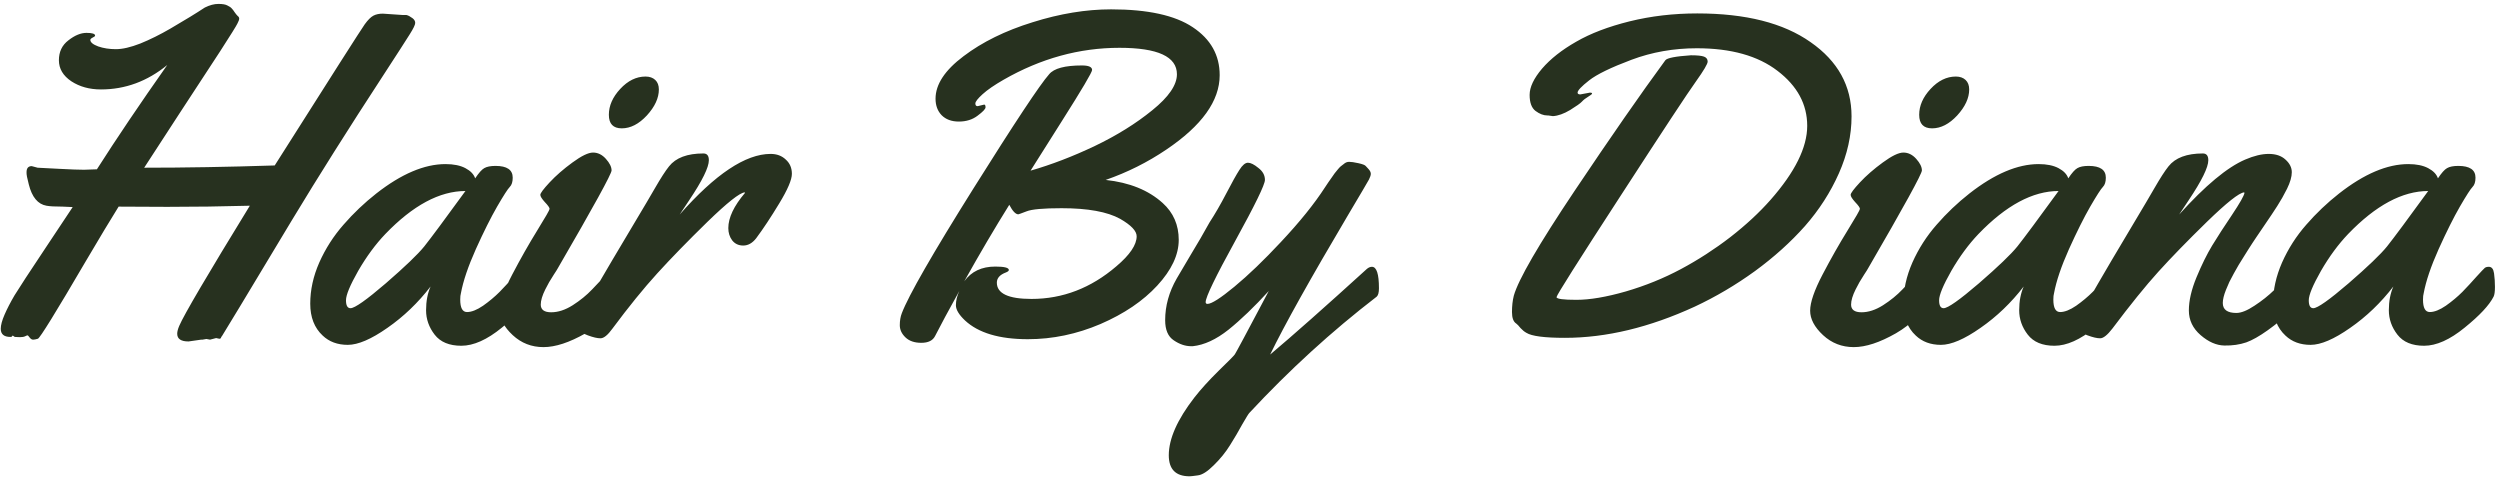
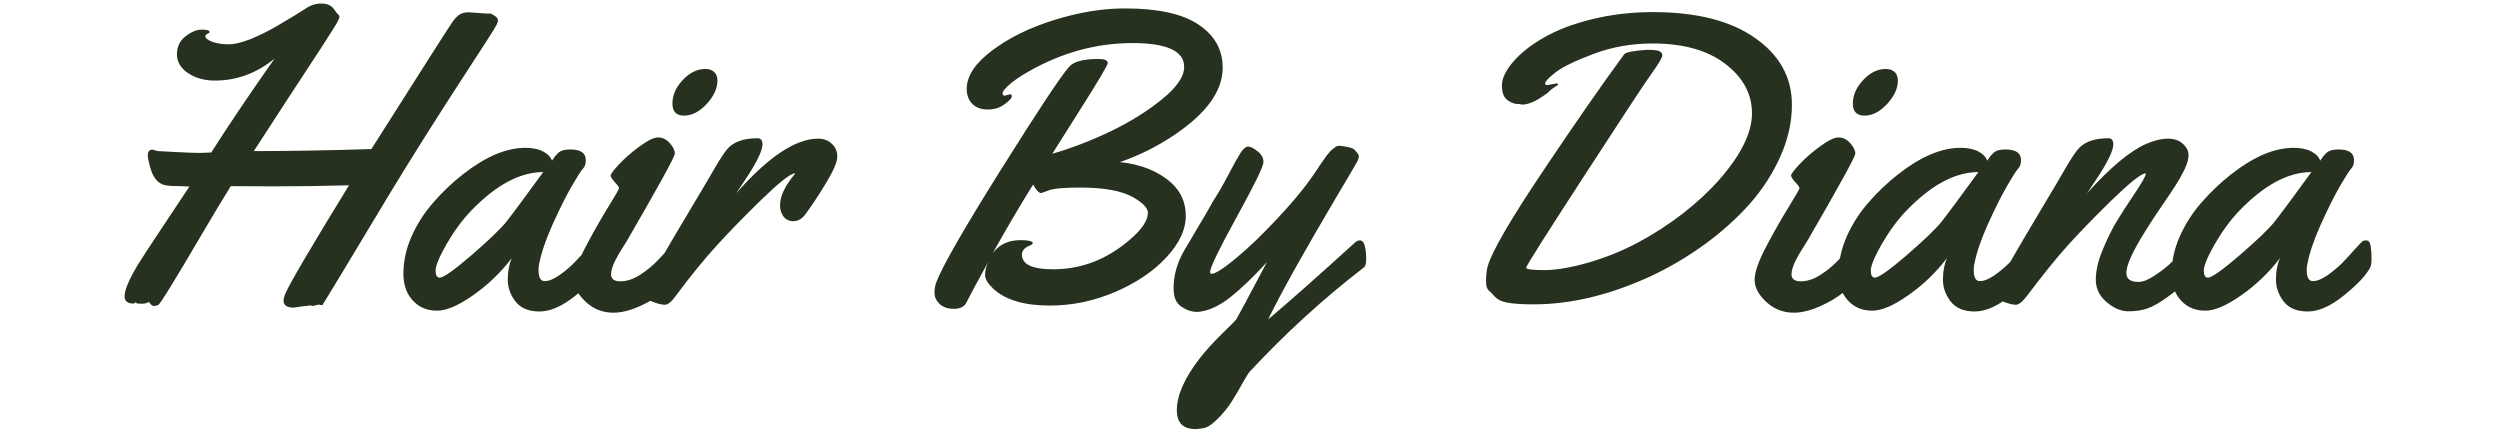
- <svg xmlns="http://www.w3.org/2000/svg" width="259" height="50" viewBox="0 0 259 50" fill="none">
+ <svg xmlns="http://www.w3.org/2000/svg" width="230" height="40" viewBox="0 0 259 50" fill="none">
  <path d="M41.727 1.555H42.031C42.125 1.555 42.18 1.562 42.195 1.578C42.227 1.594 42.258 1.609 42.289 1.625C42.336 1.625 42.375 1.641 42.406 1.672C42.484 1.734 42.594 1.805 42.734 1.883C42.922 2.023 43.016 2.188 43.016 2.375C43.016 2.562 42.828 2.953 42.453 3.547C42.094 4.125 41.156 5.578 39.641 7.906C36.141 13.266 33.008 18.234 30.242 22.812C25.461 30.766 23.047 34.766 23 34.812C22.953 34.859 22.922 34.906 22.906 34.953C22.891 35.047 22.828 35.094 22.719 35.094L22.391 35.023L21.758 35.188L21.383 35.117L20.984 35.188H20.844L19.531 35.375C18.75 35.375 18.359 35.109 18.359 34.578C18.359 34.359 18.43 34.086 18.57 33.758C19.055 32.617 21.492 28.469 25.883 21.312C22.992 21.391 20.141 21.43 17.328 21.43L12.289 21.406C11.461 22.734 10.328 24.617 8.891 27.055C5.781 32.367 4.125 35.047 3.922 35.094C3.719 35.156 3.555 35.188 3.43 35.188C3.305 35.188 3.188 35.117 3.078 34.977C2.969 34.82 2.891 34.742 2.844 34.742C2.812 34.742 2.734 34.773 2.609 34.836C2.484 34.898 2.305 34.93 2.07 34.93L1.531 34.906L1.32 34.766C1.305 34.766 1.281 34.789 1.25 34.836C1.234 34.883 1.18 34.906 1.086 34.906C0.414 34.906 0.078 34.625 0.078 34.062C0.078 33.688 0.211 33.195 0.477 32.586C0.742 31.977 1.086 31.312 1.508 30.594C1.945 29.875 3.055 28.18 4.836 25.508C6.633 22.82 7.531 21.469 7.531 21.453C7.234 21.438 6.891 21.422 6.5 21.406C5.703 21.406 5.141 21.375 4.812 21.312C3.922 21.156 3.312 20.422 2.984 19.109C2.812 18.469 2.734 18.047 2.75 17.844C2.75 17.422 2.93 17.211 3.289 17.211L3.898 17.375C4.211 17.391 4.961 17.43 6.148 17.492C7.336 17.555 8.188 17.586 8.703 17.586L10.039 17.539C12.07 14.352 14.5 10.75 17.328 6.734C15.266 8.422 12.977 9.266 10.461 9.266C9.273 9.266 8.25 8.984 7.391 8.422C6.531 7.844 6.102 7.117 6.102 6.242C6.102 5.367 6.43 4.68 7.086 4.18C7.742 3.664 8.367 3.406 8.961 3.406C9.555 3.406 9.852 3.5 9.852 3.688C9.852 3.75 9.766 3.82 9.594 3.898C9.438 3.977 9.359 4.055 9.359 4.133C9.359 4.383 9.633 4.609 10.18 4.812C10.727 5 11.336 5.094 12.008 5.094C12.695 5.094 13.539 4.898 14.539 4.508C15.539 4.102 16.578 3.586 17.656 2.961C19.156 2.086 20.344 1.359 21.219 0.781C21.719 0.531 22.188 0.406 22.625 0.406C23.062 0.406 23.375 0.461 23.562 0.57C23.766 0.664 23.914 0.766 24.008 0.875C24.102 0.969 24.203 1.102 24.312 1.273C24.422 1.43 24.523 1.555 24.617 1.648C24.727 1.727 24.781 1.82 24.781 1.93C24.781 2.039 24.719 2.211 24.594 2.445C24.484 2.68 23.891 3.633 22.812 5.305C21.734 6.961 20.344 9.086 18.641 11.68C16.953 14.258 15.719 16.156 14.938 17.375C19.109 17.375 23.617 17.297 28.461 17.141C34.352 7.844 37.461 2.969 37.789 2.516C38.117 2.062 38.414 1.766 38.68 1.625C38.945 1.484 39.273 1.414 39.664 1.414L41.727 1.555ZM51.336 17.188C52.523 17.188 53.117 17.594 53.117 18.406C53.117 18.844 53.016 19.164 52.812 19.367C52.609 19.57 52.172 20.25 51.5 21.406C50.844 22.547 50.109 24.016 49.297 25.812C48.5 27.594 47.984 29.117 47.75 30.383C47.703 30.539 47.68 30.758 47.68 31.039C47.68 31.898 47.914 32.328 48.383 32.328C48.852 32.328 49.406 32.109 50.047 31.672C50.688 31.219 51.258 30.742 51.758 30.242C52.258 29.727 52.742 29.203 53.211 28.672C53.695 28.141 53.984 27.836 54.078 27.758C54.172 27.68 54.312 27.641 54.5 27.641C54.797 27.641 54.977 27.867 55.039 28.32C55.102 28.773 55.133 29.242 55.133 29.727C55.133 30.211 55.086 30.547 54.992 30.734C54.539 31.625 53.539 32.695 51.992 33.945C50.461 35.195 49.062 35.82 47.797 35.82C46.547 35.82 45.625 35.438 45.031 34.672C44.438 33.906 44.141 33.062 44.141 32.141C44.141 31.203 44.297 30.383 44.609 29.68C43.312 31.367 41.82 32.797 40.133 33.969C38.461 35.141 37.094 35.727 36.031 35.727C34.969 35.727 34.102 35.406 33.43 34.766C32.57 33.969 32.141 32.867 32.141 31.461C32.141 30.039 32.453 28.617 33.078 27.195C33.719 25.758 34.555 24.453 35.586 23.281C36.617 22.094 37.75 21.016 38.984 20.047C41.578 18.016 43.969 17 46.156 17C47 17 47.688 17.141 48.219 17.422C48.75 17.703 49.086 18.055 49.227 18.477C49.602 17.914 49.914 17.562 50.164 17.422C50.43 17.266 50.82 17.188 51.336 17.188ZM48.219 19.789C45.547 19.789 42.781 21.273 39.922 24.242C38.906 25.305 37.969 26.578 37.109 28.062C36.266 29.547 35.844 30.562 35.844 31.109C35.844 31.656 36 31.93 36.312 31.93C36.75 31.93 37.969 31.07 39.969 29.352C41.969 27.617 43.297 26.344 43.953 25.531C44.672 24.625 46.094 22.711 48.219 19.789ZM68.258 9.266C68.258 10.156 67.844 11.055 67.016 11.961C66.188 12.852 65.32 13.297 64.414 13.297C63.523 13.297 63.078 12.828 63.078 11.891C63.078 10.953 63.469 10.062 64.25 9.219C65.047 8.359 65.922 7.93 66.875 7.93C67.297 7.93 67.633 8.047 67.883 8.281C68.133 8.516 68.258 8.844 68.258 9.266ZM64.461 29.727C64.461 30.195 64.414 30.531 64.32 30.734C63.555 32.297 62.336 33.562 60.664 34.531C58.992 35.484 57.539 35.961 56.305 35.961C55.07 35.961 54.008 35.547 53.117 34.719C52.227 33.891 51.781 33.047 51.781 32.188C51.781 31.328 52.211 30.078 53.07 28.438C53.93 26.797 54.789 25.281 55.648 23.891C56.508 22.5 56.938 21.75 56.938 21.641C56.938 21.516 56.773 21.281 56.445 20.938C56.133 20.594 55.977 20.344 55.977 20.188C55.977 20.016 56.297 19.586 56.938 18.898C57.594 18.195 58.383 17.508 59.305 16.836C60.242 16.148 60.953 15.805 61.438 15.805C61.938 15.805 62.383 16.023 62.773 16.461C63.164 16.898 63.359 17.297 63.359 17.656C63.359 18.016 61.5 21.398 57.781 27.805C57.734 27.898 57.602 28.109 57.383 28.438C57.18 28.75 57.016 29.016 56.891 29.234C56.781 29.438 56.648 29.688 56.492 29.984C56.18 30.609 56.023 31.133 56.023 31.555C56.023 32.086 56.383 32.352 57.102 32.352C57.82 32.352 58.562 32.109 59.328 31.625C60.109 31.125 60.781 30.578 61.344 29.984C62.812 28.406 63.648 27.617 63.852 27.617C64.258 27.617 64.461 28.32 64.461 29.727ZM70.414 22.227C74.102 18.039 77.242 15.945 79.836 15.945C80.477 15.945 81 16.141 81.406 16.531C81.828 16.906 82.039 17.398 82.039 18.008C82.039 18.617 81.602 19.641 80.727 21.078C79.867 22.5 79.07 23.703 78.336 24.688C77.945 25.188 77.5 25.438 77 25.438C76.516 25.438 76.133 25.258 75.852 24.898C75.586 24.539 75.453 24.117 75.453 23.633C75.453 22.555 76.031 21.336 77.188 19.977L77.141 19.93C76.625 19.977 75.344 20.992 73.297 22.977C71.266 24.961 69.531 26.742 68.094 28.32C66.672 29.883 65.125 31.789 63.453 34.039C62.969 34.711 62.555 35.047 62.211 35.047C61.883 35.047 61.445 34.945 60.898 34.742C60.336 34.523 60 34.367 59.891 34.273C59.766 34.18 59.703 34.023 59.703 33.805C59.703 33.586 59.766 33.336 59.891 33.055C60.016 32.758 60.25 32.344 60.594 31.812C60.922 31.281 61.422 30.422 62.094 29.234C62.781 28.047 63.844 26.25 65.281 23.844C66.719 21.438 67.578 19.984 67.859 19.484C68.453 18.453 68.938 17.703 69.312 17.234C70.016 16.344 71.203 15.898 72.875 15.898C73.25 15.898 73.438 16.133 73.438 16.602C73.438 17.336 72.758 18.719 71.398 20.75L70.414 22.227ZM101.281 11L101.961 10.836C102.055 10.836 102.102 10.93 102.102 11.117C102.102 11.289 101.828 11.578 101.281 11.984C100.75 12.391 100.102 12.594 99.336 12.594C98.586 12.594 97.992 12.375 97.555 11.938C97.133 11.5 96.922 10.93 96.922 10.227C96.922 8.742 97.891 7.273 99.828 5.82C101.766 4.352 104.148 3.18 106.977 2.305C109.805 1.414 112.516 0.969 115.109 0.969C118.906 0.969 121.727 1.586 123.57 2.82C125.43 4.055 126.359 5.711 126.359 7.789C126.359 10.445 124.516 13.016 120.828 15.5C118.891 16.812 116.797 17.859 114.547 18.641C117.016 18.906 118.984 19.703 120.453 21.031C121.562 22.031 122.117 23.305 122.117 24.852C122.117 26.398 121.375 27.977 119.891 29.586C118.422 31.18 116.461 32.508 114.008 33.57C111.555 34.617 109.047 35.141 106.484 35.141C103.531 35.141 101.359 34.492 99.969 33.195C99.344 32.602 99.031 32.078 99.031 31.625C99.031 31.156 99.148 30.664 99.383 30.148C98.242 32.211 97.406 33.766 96.875 34.812C96.641 35.281 96.164 35.516 95.445 35.516C94.742 35.516 94.195 35.328 93.805 34.953C93.414 34.578 93.219 34.156 93.219 33.688C93.219 33.219 93.289 32.805 93.43 32.445C94.133 30.602 96.609 26.289 100.859 19.508C105.125 12.711 107.734 8.773 108.688 7.695C109.188 7.086 110.32 6.781 112.086 6.781C112.789 6.781 113.141 6.938 113.141 7.25C113.141 7.484 112.102 9.242 110.023 12.523C107.945 15.805 106.859 17.523 106.766 17.68C108.938 17.055 111.156 16.203 113.422 15.125C115.703 14.031 117.688 12.797 119.375 11.422C121.078 10.047 121.93 8.805 121.93 7.695C121.93 5.867 119.945 4.953 115.977 4.953C111.82 4.953 107.82 6.055 103.977 8.258C103.023 8.805 102.297 9.305 101.797 9.758C101.297 10.211 101.047 10.531 101.047 10.719C101.047 10.906 101.125 11 101.281 11ZM105.5 22.203C105.219 22.203 104.906 21.875 104.562 21.219C103.078 23.594 101.523 26.234 99.898 29.141C100.633 28.125 101.703 27.617 103.109 27.617C104.047 27.617 104.516 27.734 104.516 27.969C104.516 28.062 104.414 28.148 104.211 28.227C103.586 28.461 103.273 28.812 103.273 29.281C103.273 30.406 104.469 30.969 106.859 30.969C110.094 30.969 113.023 29.844 115.648 27.594C117.055 26.406 117.758 25.367 117.758 24.477C117.758 23.93 117.188 23.328 116.047 22.672C114.719 21.938 112.695 21.57 109.977 21.57C108.086 21.57 106.875 21.68 106.344 21.898C105.812 22.102 105.531 22.203 105.5 22.203ZM129.43 42.781C129.352 42.859 129.109 43.25 128.703 43.953C128.312 44.672 127.891 45.391 127.438 46.109C126.984 46.844 126.422 47.539 125.75 48.195C125.094 48.852 124.539 49.203 124.086 49.25C123.648 49.312 123.367 49.344 123.242 49.344C121.805 49.344 121.086 48.617 121.086 47.164C121.086 45.461 121.969 43.469 123.734 41.188C124.406 40.328 125.25 39.398 126.266 38.398C127.281 37.414 127.836 36.852 127.93 36.711C128.023 36.586 129.195 34.398 131.445 30.148C129.945 31.789 128.555 33.125 127.273 34.156C125.992 35.172 124.758 35.742 123.57 35.867H123.406C122.797 35.867 122.195 35.664 121.602 35.258C121.008 34.867 120.711 34.172 120.711 33.172C120.711 31.688 121.109 30.25 121.906 28.859C122.188 28.375 122.672 27.555 123.359 26.398C124.062 25.242 124.711 24.125 125.305 23.047C125.867 22.188 126.445 21.188 127.039 20.047C127.633 18.906 128.086 18.094 128.398 17.609C128.711 17.109 129.008 16.859 129.289 16.859C129.57 16.859 129.93 17.039 130.367 17.398C130.82 17.742 131.047 18.156 131.047 18.641C131.047 19.125 130.023 21.227 127.977 24.945C125.93 28.664 124.906 30.781 124.906 31.297C124.906 31.422 124.969 31.484 125.094 31.484C125.516 31.484 126.445 30.891 127.883 29.703C129.336 28.5 130.938 26.961 132.688 25.086C134.641 23.008 136.172 21.109 137.281 19.391C137.422 19.172 137.531 19.008 137.609 18.898C137.703 18.773 137.812 18.617 137.938 18.43C138.078 18.227 138.188 18.07 138.266 17.961C138.359 17.852 138.461 17.727 138.57 17.586C138.695 17.43 138.805 17.312 138.898 17.234C138.992 17.156 139.094 17.078 139.203 17C139.375 16.844 139.562 16.766 139.766 16.766C139.984 16.766 140.305 16.812 140.727 16.906C141.164 17 141.422 17.102 141.5 17.211C141.594 17.32 141.688 17.422 141.781 17.516C141.938 17.688 142.016 17.852 142.016 18.008C142.016 18.148 141.953 18.344 141.828 18.594C141.703 18.828 140.977 20.062 139.648 22.297C135.742 28.891 133.055 33.703 131.586 36.734C133.961 34.734 137.305 31.773 141.617 27.852C141.789 27.711 141.961 27.641 142.133 27.641C142.617 27.641 142.859 28.383 142.859 29.867C142.859 30.305 142.781 30.594 142.625 30.734C137.953 34.328 133.555 38.344 129.43 42.781ZM160.883 12.031L160.391 11.961H160.297C159.906 11.961 159.5 11.805 159.078 11.492C158.672 11.18 158.469 10.625 158.469 9.828C158.469 9.031 158.898 8.125 159.758 7.109C160.633 6.094 161.812 5.164 163.297 4.32C164.781 3.461 166.625 2.758 168.828 2.211C171.047 1.664 173.383 1.391 175.836 1.391C180.852 1.391 184.766 2.383 187.578 4.367C190.406 6.336 191.82 8.898 191.82 12.055C191.82 14.023 191.383 15.992 190.508 17.961C189.633 19.93 188.461 21.75 186.992 23.422C185.523 25.078 183.797 26.633 181.812 28.086C179.828 29.523 177.75 30.75 175.578 31.766C170.891 33.922 166.406 35 162.125 35C160.016 35 158.688 34.828 158.141 34.484C157.938 34.375 157.734 34.211 157.531 33.992C157.344 33.758 157.195 33.602 157.086 33.523C156.789 33.336 156.641 32.938 156.641 32.328C156.641 31.703 156.703 31.141 156.828 30.641C157.297 28.969 159.398 25.344 163.133 19.766C166.883 14.172 170.016 9.664 172.531 6.242C172.703 6.008 173.586 5.836 175.18 5.727C175.836 5.727 176.289 5.773 176.539 5.867C176.789 5.961 176.914 6.133 176.914 6.383C176.914 6.617 176.508 7.305 175.695 8.445C174.883 9.57 172.273 13.531 167.867 20.328C163.461 27.109 161.258 30.594 161.258 30.781C161.258 30.969 161.945 31.062 163.32 31.062C164.711 31.062 166.414 30.773 168.43 30.195C170.461 29.602 172.367 28.828 174.148 27.875C175.93 26.922 177.633 25.82 179.258 24.57C180.883 23.305 182.273 22.016 183.43 20.703C185.961 17.828 187.227 15.273 187.227 13.039C187.227 10.805 186.203 8.906 184.156 7.344C182.125 5.781 179.336 5 175.789 5C173.398 5 171.141 5.398 169.016 6.195C166.891 6.992 165.43 7.703 164.633 8.328C163.836 8.953 163.438 9.375 163.438 9.594C163.438 9.719 163.531 9.781 163.719 9.781L164.727 9.594C164.867 9.594 164.938 9.625 164.938 9.688C164.938 9.75 164.805 9.859 164.539 10.016C164.273 10.172 164.055 10.344 163.883 10.531C163.727 10.703 163.32 10.992 162.664 11.398C162.008 11.789 161.414 12 160.883 12.031ZM204.008 9.266C204.008 10.156 203.594 11.055 202.766 11.961C201.938 12.852 201.07 13.297 200.164 13.297C199.273 13.297 198.828 12.828 198.828 11.891C198.828 10.953 199.219 10.062 200 9.219C200.797 8.359 201.672 7.93 202.625 7.93C203.047 7.93 203.383 8.047 203.633 8.281C203.883 8.516 204.008 8.844 204.008 9.266ZM200.211 29.727C200.211 30.195 200.164 30.531 200.07 30.734C199.305 32.297 198.086 33.562 196.414 34.531C194.742 35.484 193.289 35.961 192.055 35.961C190.82 35.961 189.758 35.547 188.867 34.719C187.977 33.891 187.531 33.047 187.531 32.188C187.531 31.328 187.961 30.078 188.82 28.438C189.68 26.797 190.539 25.281 191.398 23.891C192.258 22.5 192.688 21.75 192.688 21.641C192.688 21.516 192.523 21.281 192.195 20.938C191.883 20.594 191.727 20.344 191.727 20.188C191.727 20.016 192.047 19.586 192.688 18.898C193.344 18.195 194.133 17.508 195.055 16.836C195.992 16.148 196.703 15.805 197.188 15.805C197.688 15.805 198.133 16.023 198.523 16.461C198.914 16.898 199.109 17.297 199.109 17.656C199.109 18.016 197.25 21.398 193.531 27.805C193.484 27.898 193.352 28.109 193.133 28.438C192.93 28.75 192.766 29.016 192.641 29.234C192.531 29.438 192.398 29.688 192.242 29.984C191.93 30.609 191.773 31.133 191.773 31.555C191.773 32.086 192.133 32.352 192.852 32.352C193.57 32.352 194.312 32.109 195.078 31.625C195.859 31.125 196.531 30.578 197.094 29.984C198.562 28.406 199.398 27.617 199.602 27.617C200.008 27.617 200.211 28.32 200.211 29.727ZM216.383 17.188C217.57 17.188 218.164 17.594 218.164 18.406C218.164 18.844 218.062 19.164 217.859 19.367C217.656 19.57 217.219 20.25 216.547 21.406C215.891 22.547 215.156 24.016 214.344 25.812C213.547 27.594 213.031 29.117 212.797 30.383C212.75 30.539 212.727 30.758 212.727 31.039C212.727 31.898 212.961 32.328 213.43 32.328C213.898 32.328 214.453 32.109 215.094 31.672C215.734 31.219 216.305 30.742 216.805 30.242C217.305 29.727 217.789 29.203 218.258 28.672C218.742 28.141 219.031 27.836 219.125 27.758C219.219 27.68 219.359 27.641 219.547 27.641C219.844 27.641 220.023 27.867 220.086 28.32C220.148 28.773 220.18 29.242 220.18 29.727C220.18 30.211 220.133 30.547 220.039 30.734C219.586 31.625 218.586 32.695 217.039 33.945C215.508 35.195 214.109 35.82 212.844 35.82C211.594 35.82 210.672 35.438 210.078 34.672C209.484 33.906 209.188 33.062 209.188 32.141C209.188 31.203 209.344 30.383 209.656 29.68C208.359 31.367 206.867 32.797 205.18 33.969C203.508 35.141 202.141 35.727 201.078 35.727C200.016 35.727 199.148 35.406 198.477 34.766C197.617 33.969 197.188 32.867 197.188 31.461C197.188 30.039 197.5 28.617 198.125 27.195C198.766 25.758 199.602 24.453 200.633 23.281C201.664 22.094 202.797 21.016 204.031 20.047C206.625 18.016 209.016 17 211.203 17C212.047 17 212.734 17.141 213.266 17.422C213.797 17.703 214.133 18.055 214.273 18.477C214.648 17.914 214.961 17.562 215.211 17.422C215.477 17.266 215.867 17.188 216.383 17.188ZM213.266 19.789C210.594 19.789 207.828 21.273 204.969 24.242C203.953 25.305 203.016 26.578 202.156 28.062C201.312 29.547 200.891 30.562 200.891 31.109C200.891 31.656 201.047 31.93 201.359 31.93C201.797 31.93 203.016 31.07 205.016 29.352C207.016 27.617 208.344 26.344 209 25.531C209.719 24.625 211.141 22.711 213.266 19.789ZM230.281 31.391C230.281 32.078 230.75 32.422 231.688 32.422C232.188 32.422 232.812 32.172 233.562 31.672C234.328 31.172 235.016 30.625 235.625 30.031C237.25 28.422 238.172 27.617 238.391 27.617C238.797 27.617 239 28.203 239 29.375C239 30.547 238.633 31.352 237.898 31.789C235.664 33.805 233.938 35.031 232.719 35.469C232.031 35.703 231.273 35.812 230.445 35.797C229.617 35.781 228.797 35.422 227.984 34.719C227.172 34.016 226.766 33.164 226.766 32.164C226.766 31.148 227.031 30 227.562 28.719C228.094 27.438 228.633 26.344 229.18 25.438C229.742 24.516 230.43 23.453 231.242 22.25C232.055 21.031 232.484 20.273 232.531 19.977L232.484 19.93C231.969 19.977 230.688 20.992 228.641 22.977C226.609 24.961 224.93 26.688 223.602 28.156C222.273 29.625 220.688 31.586 218.844 34.039C218.328 34.711 217.906 35.047 217.578 35.047C217.25 35.047 216.812 34.945 216.266 34.742C215.703 34.523 215.359 34.367 215.234 34.273C215.109 34.18 215.047 34.039 215.047 33.852C215.047 33.664 215.102 33.438 215.211 33.172C215.32 32.891 215.43 32.664 215.539 32.492C215.633 32.305 215.797 32.023 216.031 31.648C216.266 31.273 216.727 30.484 217.414 29.281C218.117 28.062 219.188 26.25 220.625 23.844C222.062 21.438 222.922 19.984 223.203 19.484C223.797 18.453 224.281 17.703 224.656 17.234C225.359 16.344 226.547 15.898 228.219 15.898C228.594 15.898 228.781 16.133 228.781 16.602C228.781 17.336 228.102 18.719 226.742 20.75L225.758 22.227C228.461 19.227 230.742 17.328 232.602 16.531C233.508 16.141 234.32 15.945 235.039 15.945C235.773 15.945 236.352 16.141 236.773 16.531C237.211 16.922 237.43 17.359 237.43 17.844C237.43 18.312 237.266 18.883 236.938 19.555C236.609 20.211 236.273 20.805 235.93 21.336C235.602 21.852 235.164 22.508 234.617 23.305C234.07 24.102 233.773 24.539 233.727 24.617C233.68 24.68 233.555 24.867 233.352 25.18C233.164 25.477 233.023 25.695 232.93 25.836C232.836 25.977 232.68 26.227 232.461 26.586C232.242 26.93 232.062 27.219 231.922 27.453C231.797 27.688 231.633 27.977 231.43 28.32C231.242 28.664 231.086 28.961 230.961 29.211C230.852 29.461 230.734 29.734 230.609 30.031C230.391 30.578 230.281 31.031 230.281 31.391ZM254.68 17.188C255.867 17.188 256.461 17.594 256.461 18.406C256.461 18.844 256.359 19.164 256.156 19.367C255.953 19.57 255.516 20.25 254.844 21.406C254.188 22.547 253.453 24.016 252.641 25.812C251.844 27.594 251.328 29.117 251.094 30.383C251.047 30.539 251.023 30.758 251.023 31.039C251.023 31.898 251.258 32.328 251.727 32.328C252.195 32.328 252.75 32.109 253.391 31.672C254.031 31.219 254.602 30.742 255.102 30.242C255.602 29.727 256.086 29.203 256.555 28.672C257.039 28.141 257.328 27.836 257.422 27.758C257.516 27.68 257.656 27.641 257.844 27.641C258.141 27.641 258.32 27.867 258.383 28.32C258.445 28.773 258.477 29.242 258.477 29.727C258.477 30.211 258.43 30.547 258.336 30.734C257.883 31.625 256.883 32.695 255.336 33.945C253.805 35.195 252.406 35.82 251.141 35.82C249.891 35.82 248.969 35.438 248.375 34.672C247.781 33.906 247.484 33.062 247.484 32.141C247.484 31.203 247.641 30.383 247.953 29.68C246.656 31.367 245.164 32.797 243.477 33.969C241.805 35.141 240.438 35.727 239.375 35.727C238.312 35.727 237.445 35.406 236.773 34.766C235.914 33.969 235.484 32.867 235.484 31.461C235.484 30.039 235.797 28.617 236.422 27.195C237.062 25.758 237.898 24.453 238.93 23.281C239.961 22.094 241.094 21.016 242.328 20.047C244.922 18.016 247.312 17 249.5 17C250.344 17 251.031 17.141 251.562 17.422C252.094 17.703 252.43 18.055 252.57 18.477C252.945 17.914 253.258 17.562 253.508 17.422C253.773 17.266 254.164 17.188 254.68 17.188ZM251.562 19.789C248.891 19.789 246.125 21.273 243.266 24.242C242.25 25.305 241.312 26.578 240.453 28.062C239.609 29.547 239.188 30.562 239.188 31.109C239.188 31.656 239.344 31.93 239.656 31.93C240.094 31.93 241.312 31.07 243.312 29.352C245.312 27.617 246.641 26.344 247.297 25.531C248.016 24.625 249.438 22.711 251.562 19.789Z" fill="#27311F" />
</svg>
